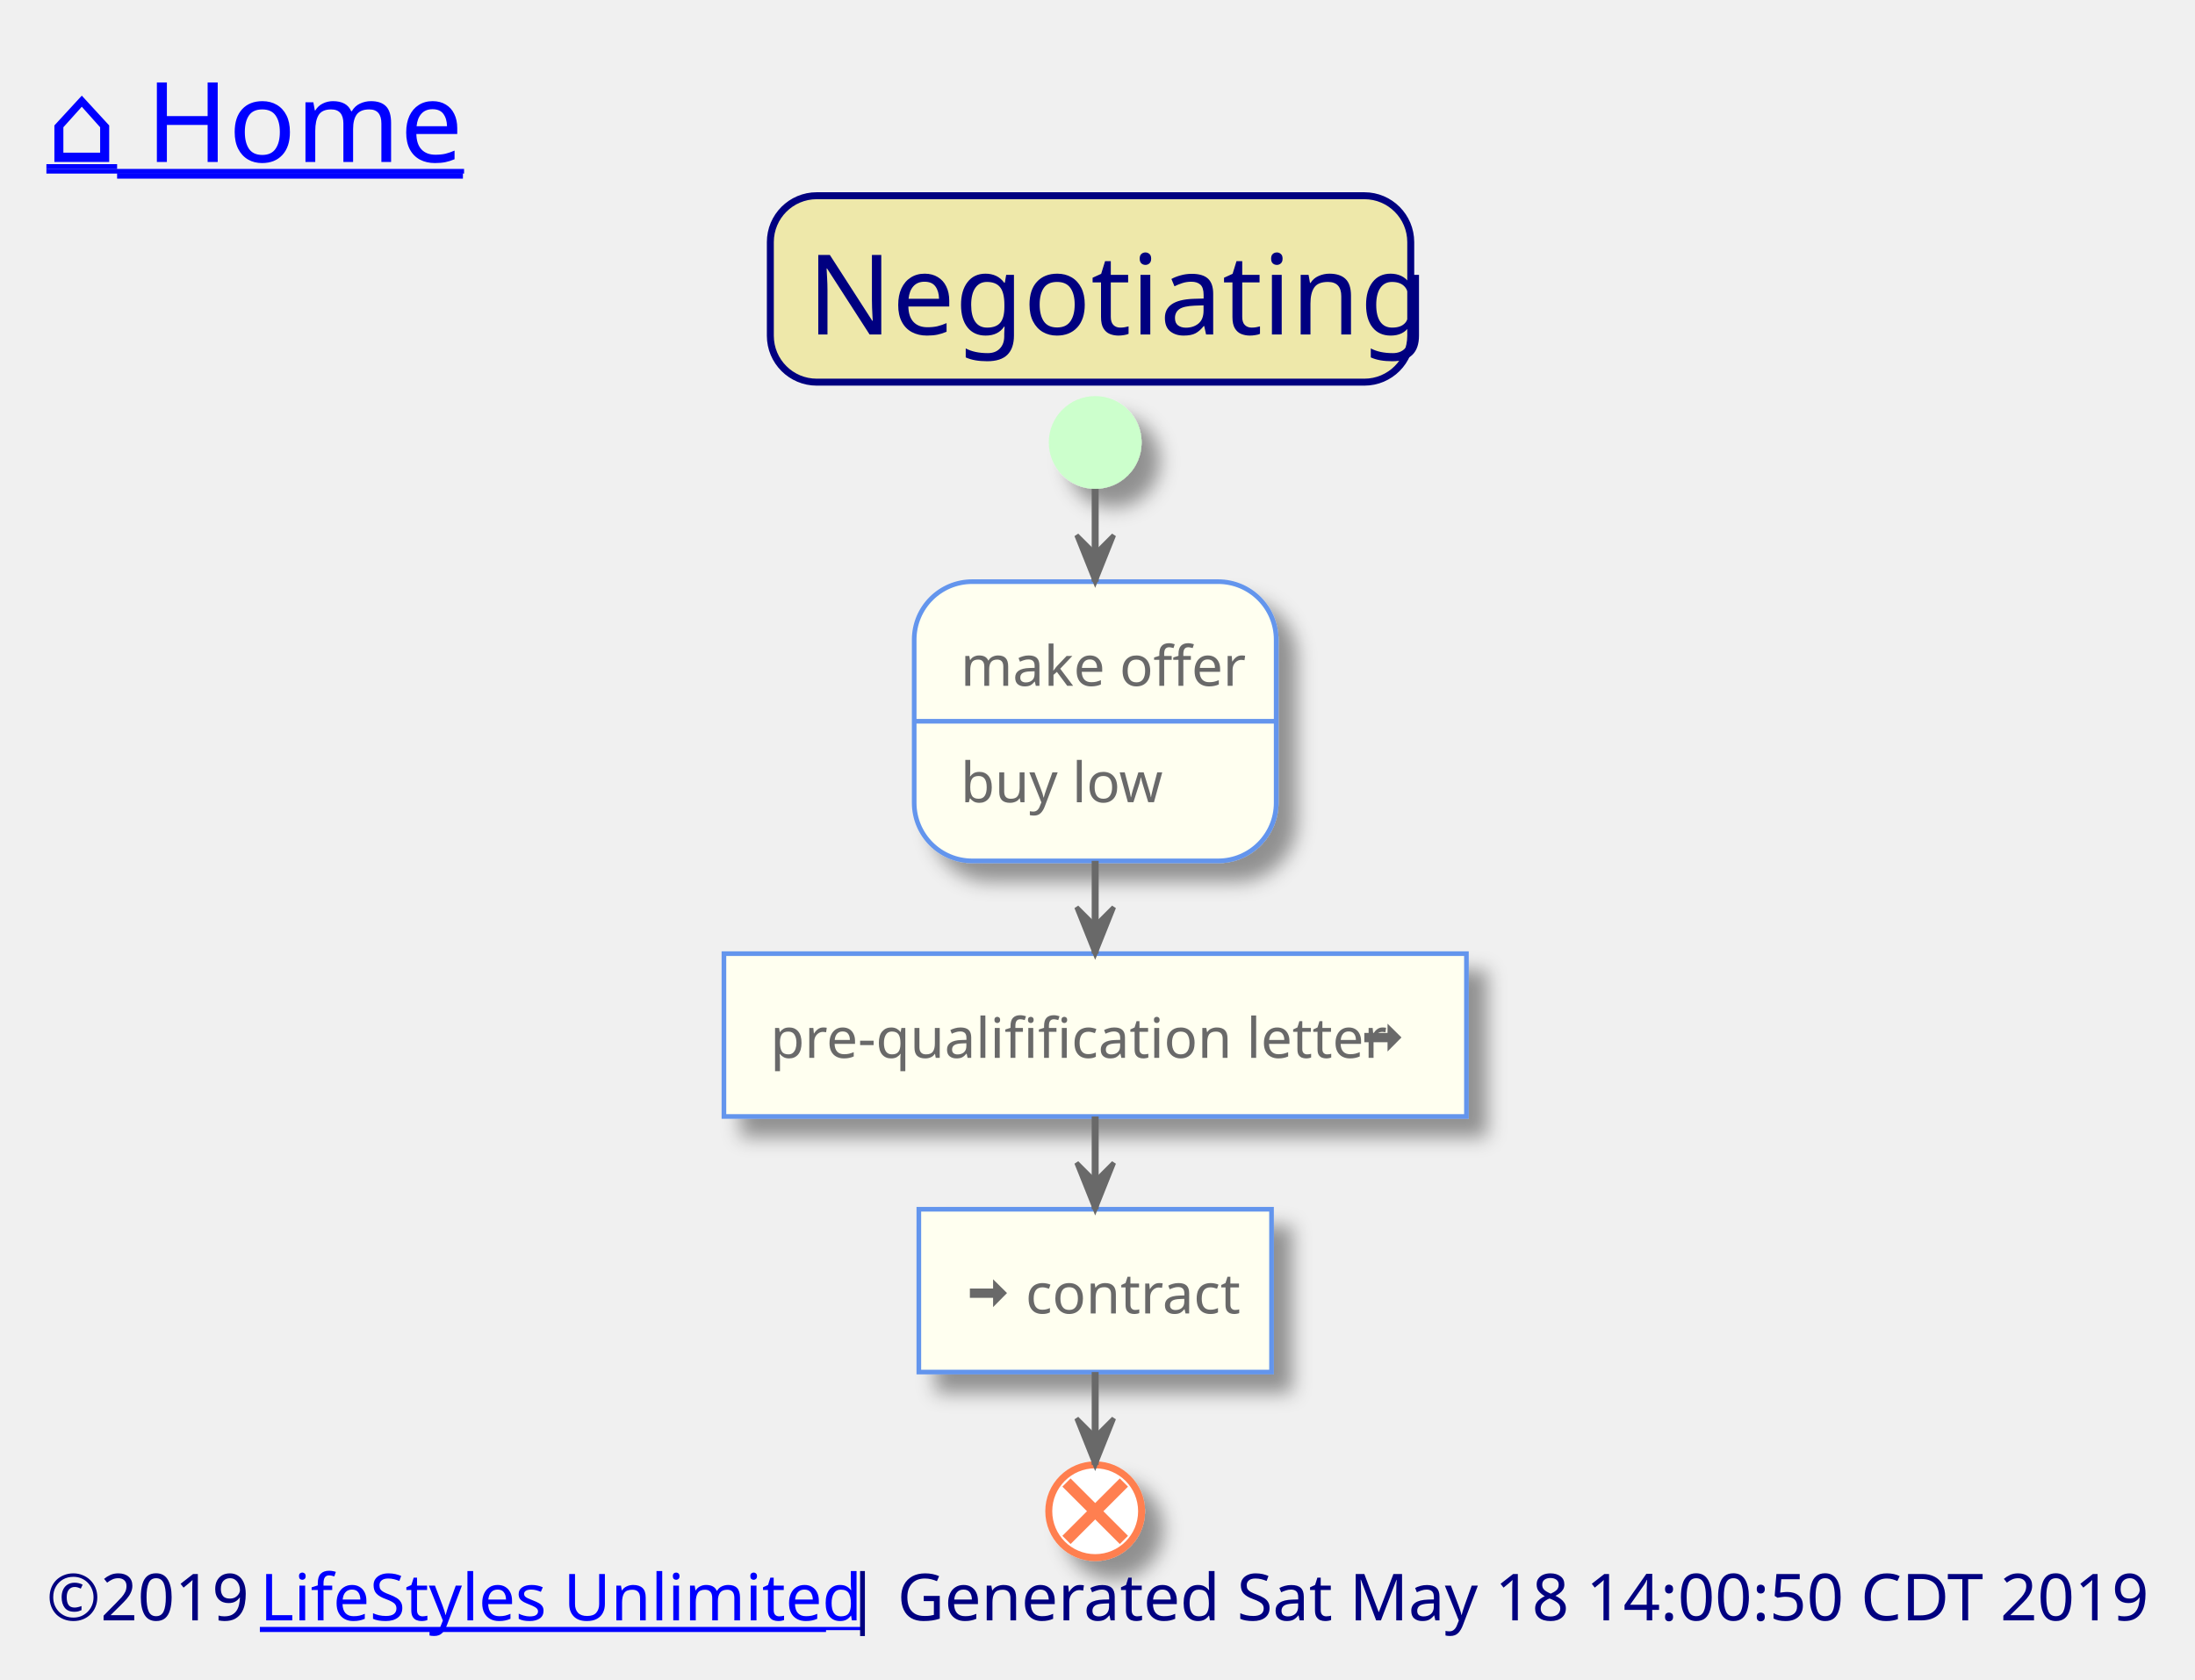
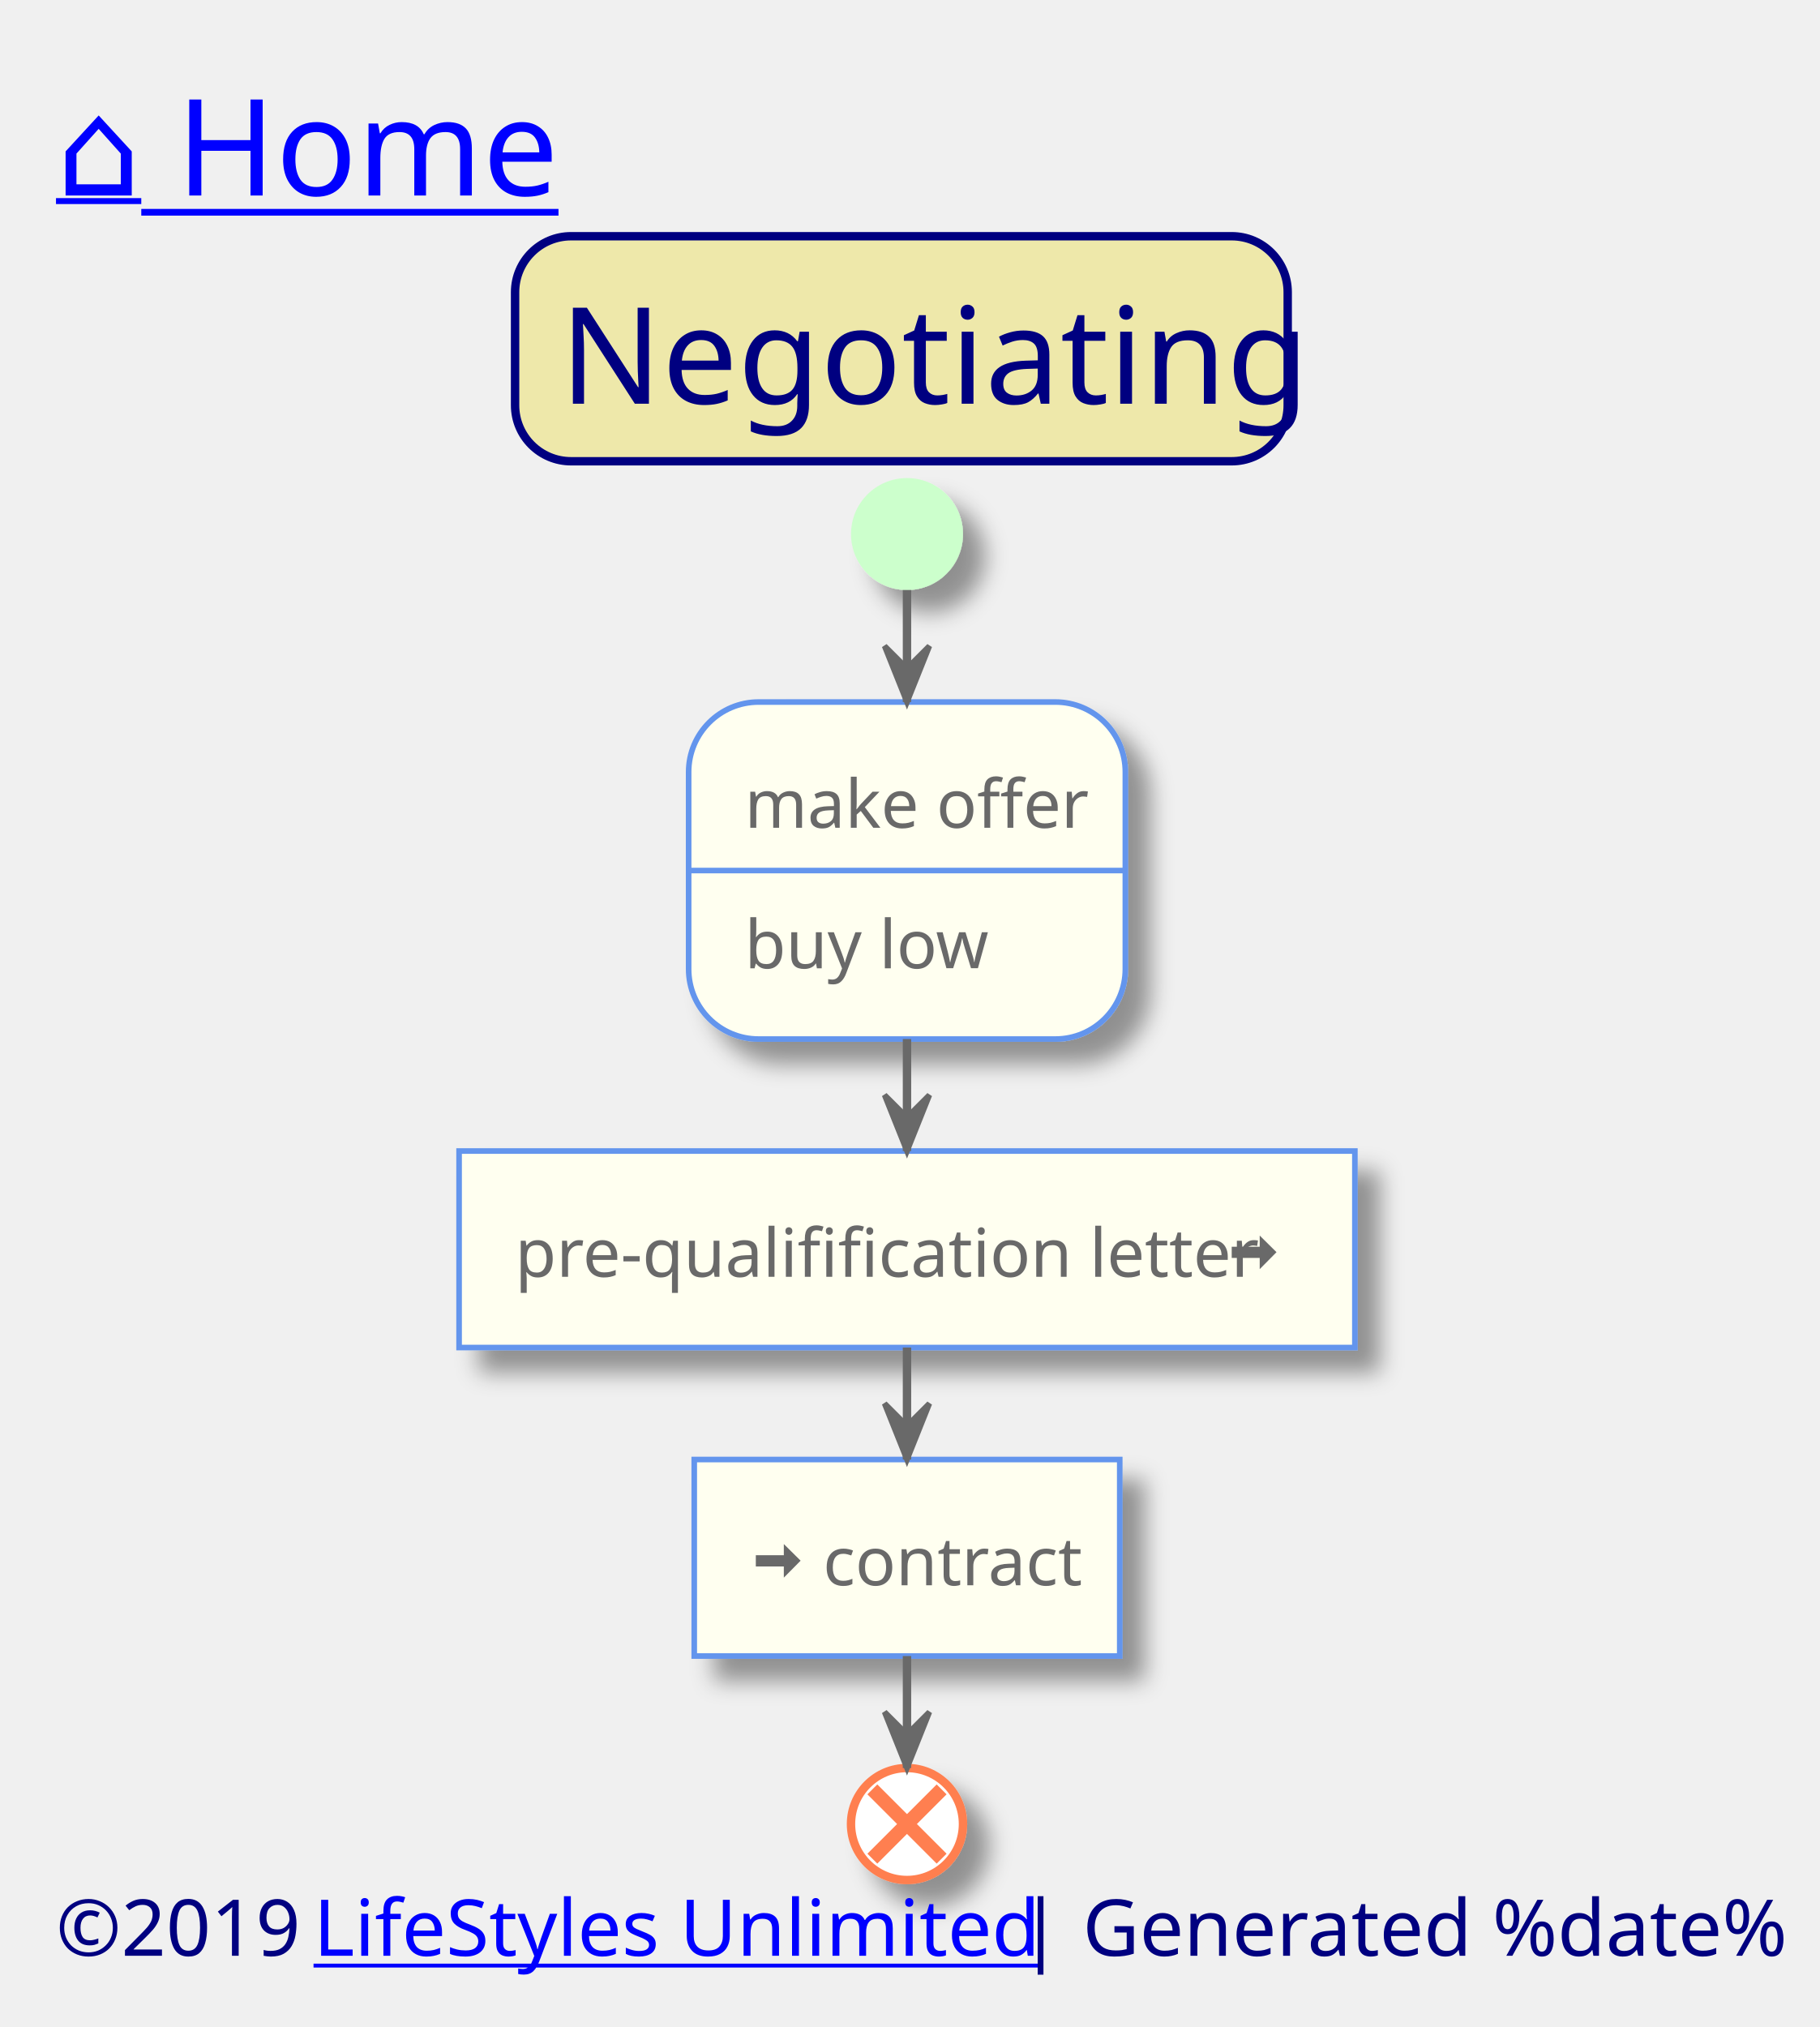
- <svg xmlns="http://www.w3.org/2000/svg" xmlns:xlink="http://www.w3.org/1999/xlink" contentScriptType="application/ecmascript" contentStyleType="text/css" height="362px" preserveAspectRatio="none" style="width:473px;height:362px;" version="1.1" viewBox="0 0 473 362" width="473px" zoomAndPan="magnify">
+ <svg xmlns="http://www.w3.org/2000/svg" xmlns:xlink="http://www.w3.org/1999/xlink" contentScriptType="application/ecmascript" contentStyleType="text/css" height="362px" preserveAspectRatio="none" style="width:325px;height:362px;" version="1.1" viewBox="0 0 325 362" width="325px" zoomAndPan="magnify">
  <defs>
    <style type="text/css">path:hover { stroke: #0000FF !important;}</style>
-     <filter height="300%" id="f1vghqng1ycn60" width="300%" x="-1" y="-1">
+     <filter height="300%" id="fq80n3qwuqcvt" width="300%" x="-1" y="-1">
      <feGaussianBlur result="blurOut" stdDeviation="2.0" />
      <feColorMatrix in="blurOut" result="blurOut2" type="matrix" values="0 0 0 0 0 0 0 0 0 0 0 0 0 0 0 0 0 0 .4 0" />
      <feOffset dx="4.0" dy="4.0" in="blurOut2" result="blurOut3" />
      <feBlend in="SourceGraphic" in2="blurOut3" mode="normal" />
    </filter>
  </defs>
  <g>
-     <a target="_top" xlink:actuate="onRequest" xlink:href="../index.svg?sanitize=true" xlink:show="new" xlink:title="../index.svg?sanitize=true" xlink:type="simple">
+     <a href="../index.svg?sanitize=true" target="_top" xlink:actuate="onRequest" xlink:show="new" xlink:title="../index.svg?sanitize=true" xlink:type="simple">
      <text fill="#0000FF" font-family="sans-serif" font-size="24" lengthAdjust="spacingAndGlyphs" text-decoration="underline" textLength="90" x="10" y="34.914">⌂ Home</text>
-       <line style="stroke: #0000FF; stroke-width: 1.0;" x1="10" x2="100" y1="36.914" y2="36.914" />
    </a>
-     <rect fill="#EEE8AA" height="40.188" rx="10" ry="10" style="stroke: #000080; stroke-width: 1.5;" width="138" x="166" y="42.188" />
-     <text fill="#000080" font-family="sans-serif" font-size="24" lengthAdjust="spacingAndGlyphs" textLength="122" x="174" y="72.102">Negotiating</text>
-     <ellipse cx="236" cy="95.375" fill="#CCFFCC" filter="url(#f1vghqng1ycn60)" rx="10" ry="10" style="stroke: none; stroke-width: 1.0;" />
-     <rect fill="#FFFFF0" filter="url(#f1vghqng1ycn60)" height="60.188" rx="12.5" ry="12.5" style="stroke: #6495ED; stroke-width: 1.0;" width="78" x="197" y="125.375" />
-     <text fill="#696969" font-family="sans-serif" font-size="12" lengthAdjust="spacingAndGlyphs" textLength="58" x="207" y="147.832">make offer</text>
-     <line style="stroke: #6495ED; stroke-width: 1.0;" x1="197" x2="275" y1="155.469" y2="155.469" />
-     <text fill="#696969" font-family="sans-serif" font-size="12" lengthAdjust="spacingAndGlyphs" textLength="41" x="207" y="172.926">buy low</text>
-     <rect fill="#FFFFF0" filter="url(#f1vghqng1ycn60)" height="35.094" style="stroke: #6495ED; stroke-width: 1.0;" width="160" x="156" y="205.562" />
-     <text fill="#696969" font-family="sans-serif" font-size="12" lengthAdjust="spacingAndGlyphs" textLength="124" x="166" y="228.019">pre-qualifification letter</text>
-     <path d="M299,220.656 L299,222.656 L294,222.656 L294,224.656 L299,224.656 L299,226.656 L302,223.625 L299,220.656 " fill="#696969" style="stroke: ; stroke-width: 0.0; stroke-dasharray: ;" />
-     <text fill="#696969" font-family="sans-serif" font-size="12" lengthAdjust="spacingAndGlyphs" textLength="0" x="306" y="228.019" />
-     <rect fill="#FFFFF0" filter="url(#f1vghqng1ycn60)" height="35.094" style="stroke: #6495ED; stroke-width: 1.0;" width="76" x="198" y="260.656" />
-     <path d="M214,275.75 L214,277.75 L209,277.75 L209,279.75 L214,279.75 L214,281.75 L217,278.719 L214,275.75 " fill="#696969" style="stroke: ; stroke-width: 0.0; stroke-dasharray: ;" />
-     <text fill="#696969" font-family="sans-serif" font-size="12" lengthAdjust="spacingAndGlyphs" textLength="43" x="221" y="283.113">contract</text>
-     <ellipse cx="236" cy="325.75" fill="#FFFFFF" filter="url(#f1vghqng1ycn60)" rx="10" ry="10" style="stroke: #FF7F50; stroke-width: 1.5;" />
-     <line style="stroke: #FF7F50; stroke-width: 2.5;" x1="229.813" x2="242.187" y1="319.563" y2="331.937" />
-     <line style="stroke: #FF7F50; stroke-width: 2.5;" x1="242.187" x2="229.813" y1="319.563" y2="331.937" />
-     <line style="stroke: #696969; stroke-width: 1.5;" x1="236" x2="236" y1="105.375" y2="125.375" />
-     <polygon fill="#696969" points="232,115.375,236,125.375,240,115.375,236,119.375" style="stroke: #696969; stroke-width: 1.0;" />
-     <line style="stroke: #696969; stroke-width: 1.5;" x1="236" x2="236" y1="185.562" y2="205.562" />
-     <polygon fill="#696969" points="232,195.562,236,205.562,240,195.562,236,199.562" style="stroke: #696969; stroke-width: 1.0;" />
-     <line style="stroke: #696969; stroke-width: 1.5;" x1="236" x2="236" y1="240.656" y2="260.656" />
-     <polygon fill="#696969" points="232,250.656,236,260.656,240,250.656,236,254.656" style="stroke: #696969; stroke-width: 1.0;" />
-     <line style="stroke: #696969; stroke-width: 1.5;" x1="236" x2="236" y1="295.75" y2="315.75" />
-     <polygon fill="#696969" points="232,305.75,236,315.75,240,305.75,236,309.75" style="stroke: #696969; stroke-width: 1.0;" />
+     <rect fill="#EEE8AA" height="40.188" rx="10" ry="10" style="stroke: #000080; stroke-width: 1.5;" width="138" x="92" y="42.188" />
+     <text fill="#000080" font-family="sans-serif" font-size="24" lengthAdjust="spacingAndGlyphs" textLength="122" x="100" y="72.102">Negotiating</text>
+     <ellipse cx="162" cy="95.375" fill="#CCFFCC" filter="url(#fq80n3qwuqcvt)" rx="10" ry="10" style="stroke: none; stroke-width: 1.0;" />
+     <rect fill="#FFFFF0" filter="url(#fq80n3qwuqcvt)" height="60.188" rx="12.5" ry="12.5" style="stroke: #6495ED; stroke-width: 1.0;" width="78" x="123" y="125.375" />
+     <text fill="#696969" font-family="sans-serif" font-size="12" lengthAdjust="spacingAndGlyphs" textLength="58" x="133" y="147.832">make offer</text>
+     <line style="stroke: #6495ED; stroke-width: 1.0;" x1="123" x2="201" y1="155.469" y2="155.469" />
+     <text fill="#696969" font-family="sans-serif" font-size="12" lengthAdjust="spacingAndGlyphs" textLength="41" x="133" y="172.926">buy low</text>
+     <rect fill="#FFFFF0" filter="url(#fq80n3qwuqcvt)" height="35.094" style="stroke: #6495ED; stroke-width: 1.0;" width="160" x="82" y="205.562" />
+     <text fill="#696969" font-family="sans-serif" font-size="12" lengthAdjust="spacingAndGlyphs" textLength="124" x="92" y="228.019">pre-qualifification letter</text>
+     <path d="M225,220.656 L225,222.656 L220,222.656 L220,224.656 L225,224.656 L225,226.656 L228,223.625 L225,220.656 " fill="#696969" style="stroke: ; stroke-width: 0.0; stroke-dasharray: ;" />
+     <text fill="#696969" font-family="sans-serif" font-size="12" lengthAdjust="spacingAndGlyphs" textLength="0" x="232" y="228.019" />
+     <rect fill="#FFFFF0" filter="url(#fq80n3qwuqcvt)" height="35.094" style="stroke: #6495ED; stroke-width: 1.0;" width="76" x="124" y="260.656" />
+     <path d="M140,275.75 L140,277.75 L135,277.75 L135,279.75 L140,279.75 L140,281.75 L143,278.719 L140,275.75 " fill="#696969" style="stroke: ; stroke-width: 0.0; stroke-dasharray: ;" />
+     <text fill="#696969" font-family="sans-serif" font-size="12" lengthAdjust="spacingAndGlyphs" textLength="43" x="147" y="283.113">contract</text>
+     <ellipse cx="162" cy="325.75" fill="#FFFFFF" filter="url(#fq80n3qwuqcvt)" rx="10" ry="10" style="stroke: #FF7F50; stroke-width: 1.5;" />
+     <line style="stroke: #FF7F50; stroke-width: 2.5;" x1="155.813" x2="168.187" y1="319.563" y2="331.937" />
+     <line style="stroke: #FF7F50; stroke-width: 2.5;" x1="168.187" x2="155.813" y1="319.563" y2="331.937" />
+     <line style="stroke: #696969; stroke-width: 1.5;" x1="162" x2="162" y1="105.375" y2="125.375" />
+     <polygon fill="#696969" points="158,115.375,162,125.375,166,115.375,162,119.375" style="stroke: #696969; stroke-width: 1.0;" />
+     <line style="stroke: #696969; stroke-width: 1.5;" x1="162" x2="162" y1="185.562" y2="205.562" />
+     <polygon fill="#696969" points="158,195.562,162,205.562,166,195.562,162,199.562" style="stroke: #696969; stroke-width: 1.0;" />
+     <line style="stroke: #696969; stroke-width: 1.5;" x1="162" x2="162" y1="240.656" y2="260.656" />
+     <polygon fill="#696969" points="158,250.656,162,260.656,166,250.656,162,254.656" style="stroke: #696969; stroke-width: 1.0;" />
+     <line style="stroke: #696969; stroke-width: 1.5;" x1="162" x2="162" y1="295.75" y2="315.75" />
+     <polygon fill="#696969" points="158,305.75,162,315.75,166,305.75,162,309.75" style="stroke: #696969; stroke-width: 1.0;" />
    <text fill="#000080" font-family="sans-serif" font-size="14" lengthAdjust="spacingAndGlyphs" textLength="42" x="10" y="349.283">©2019</text>
-     <a target="_top" xlink:actuate="onRequest" xlink:href="http://www.lifestylesunlimited.com" xlink:show="new" xlink:title="http://www.lifestylesunlimited.com" xlink:type="simple">
+     <a href="http://www.lifestylesunlimited.com" target="_top" xlink:actuate="onRequest" xlink:show="new" xlink:title="http://www.lifestylesunlimited.com" xlink:type="simple">
      <text fill="#0000FF" font-family="sans-serif" font-size="14" lengthAdjust="spacingAndGlyphs" text-decoration="underline" textLength="122" x="56" y="349.283">LifeStyles Unlimited</text>
-       <line style="stroke: #0000FF; stroke-width: 1.0;" x1="56" x2="178" y1="351.283" y2="351.283" />
    </a>
-     <text fill="#000080" font-family="sans-serif" font-size="14" lengthAdjust="spacingAndGlyphs" textLength="279" x="182" y="349.283">| Generated Sat May 18 14:00:50 CDT 2019</text>
+     <text fill="#000080" font-family="sans-serif" font-size="14" lengthAdjust="spacingAndGlyphs" textLength="131" x="182" y="349.283">| Generated %date%</text>
  </g>
</svg>
